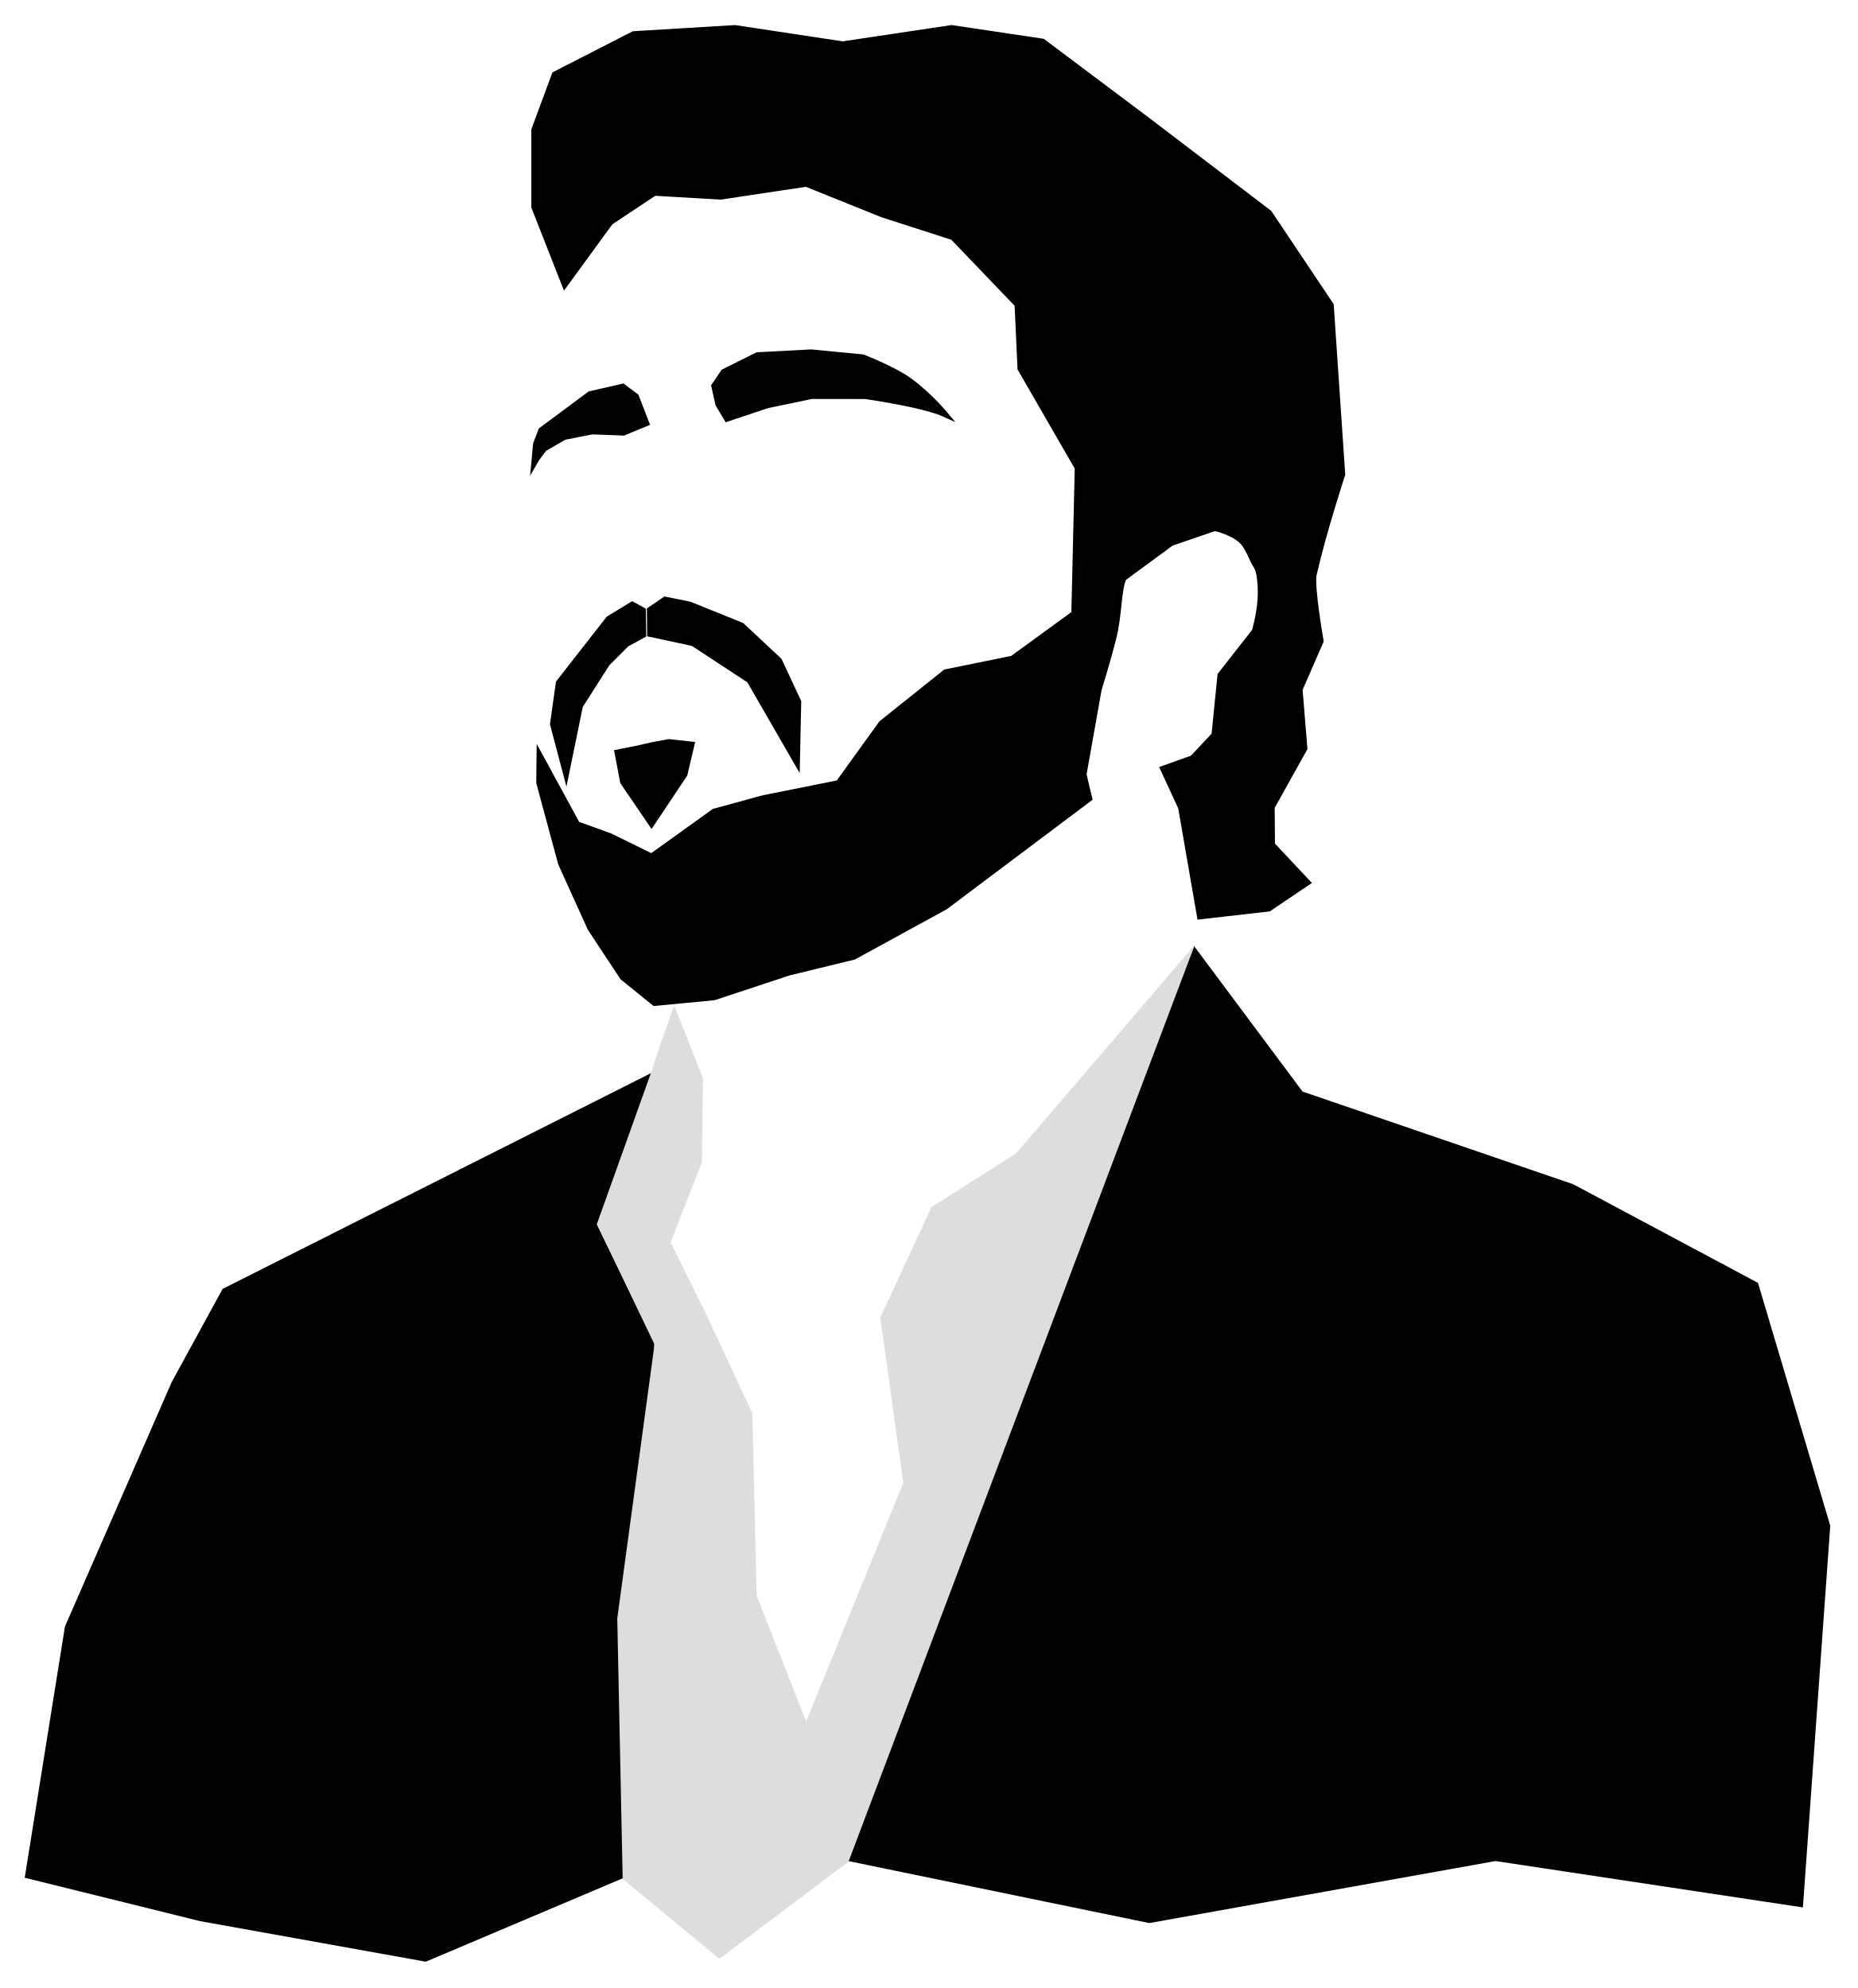
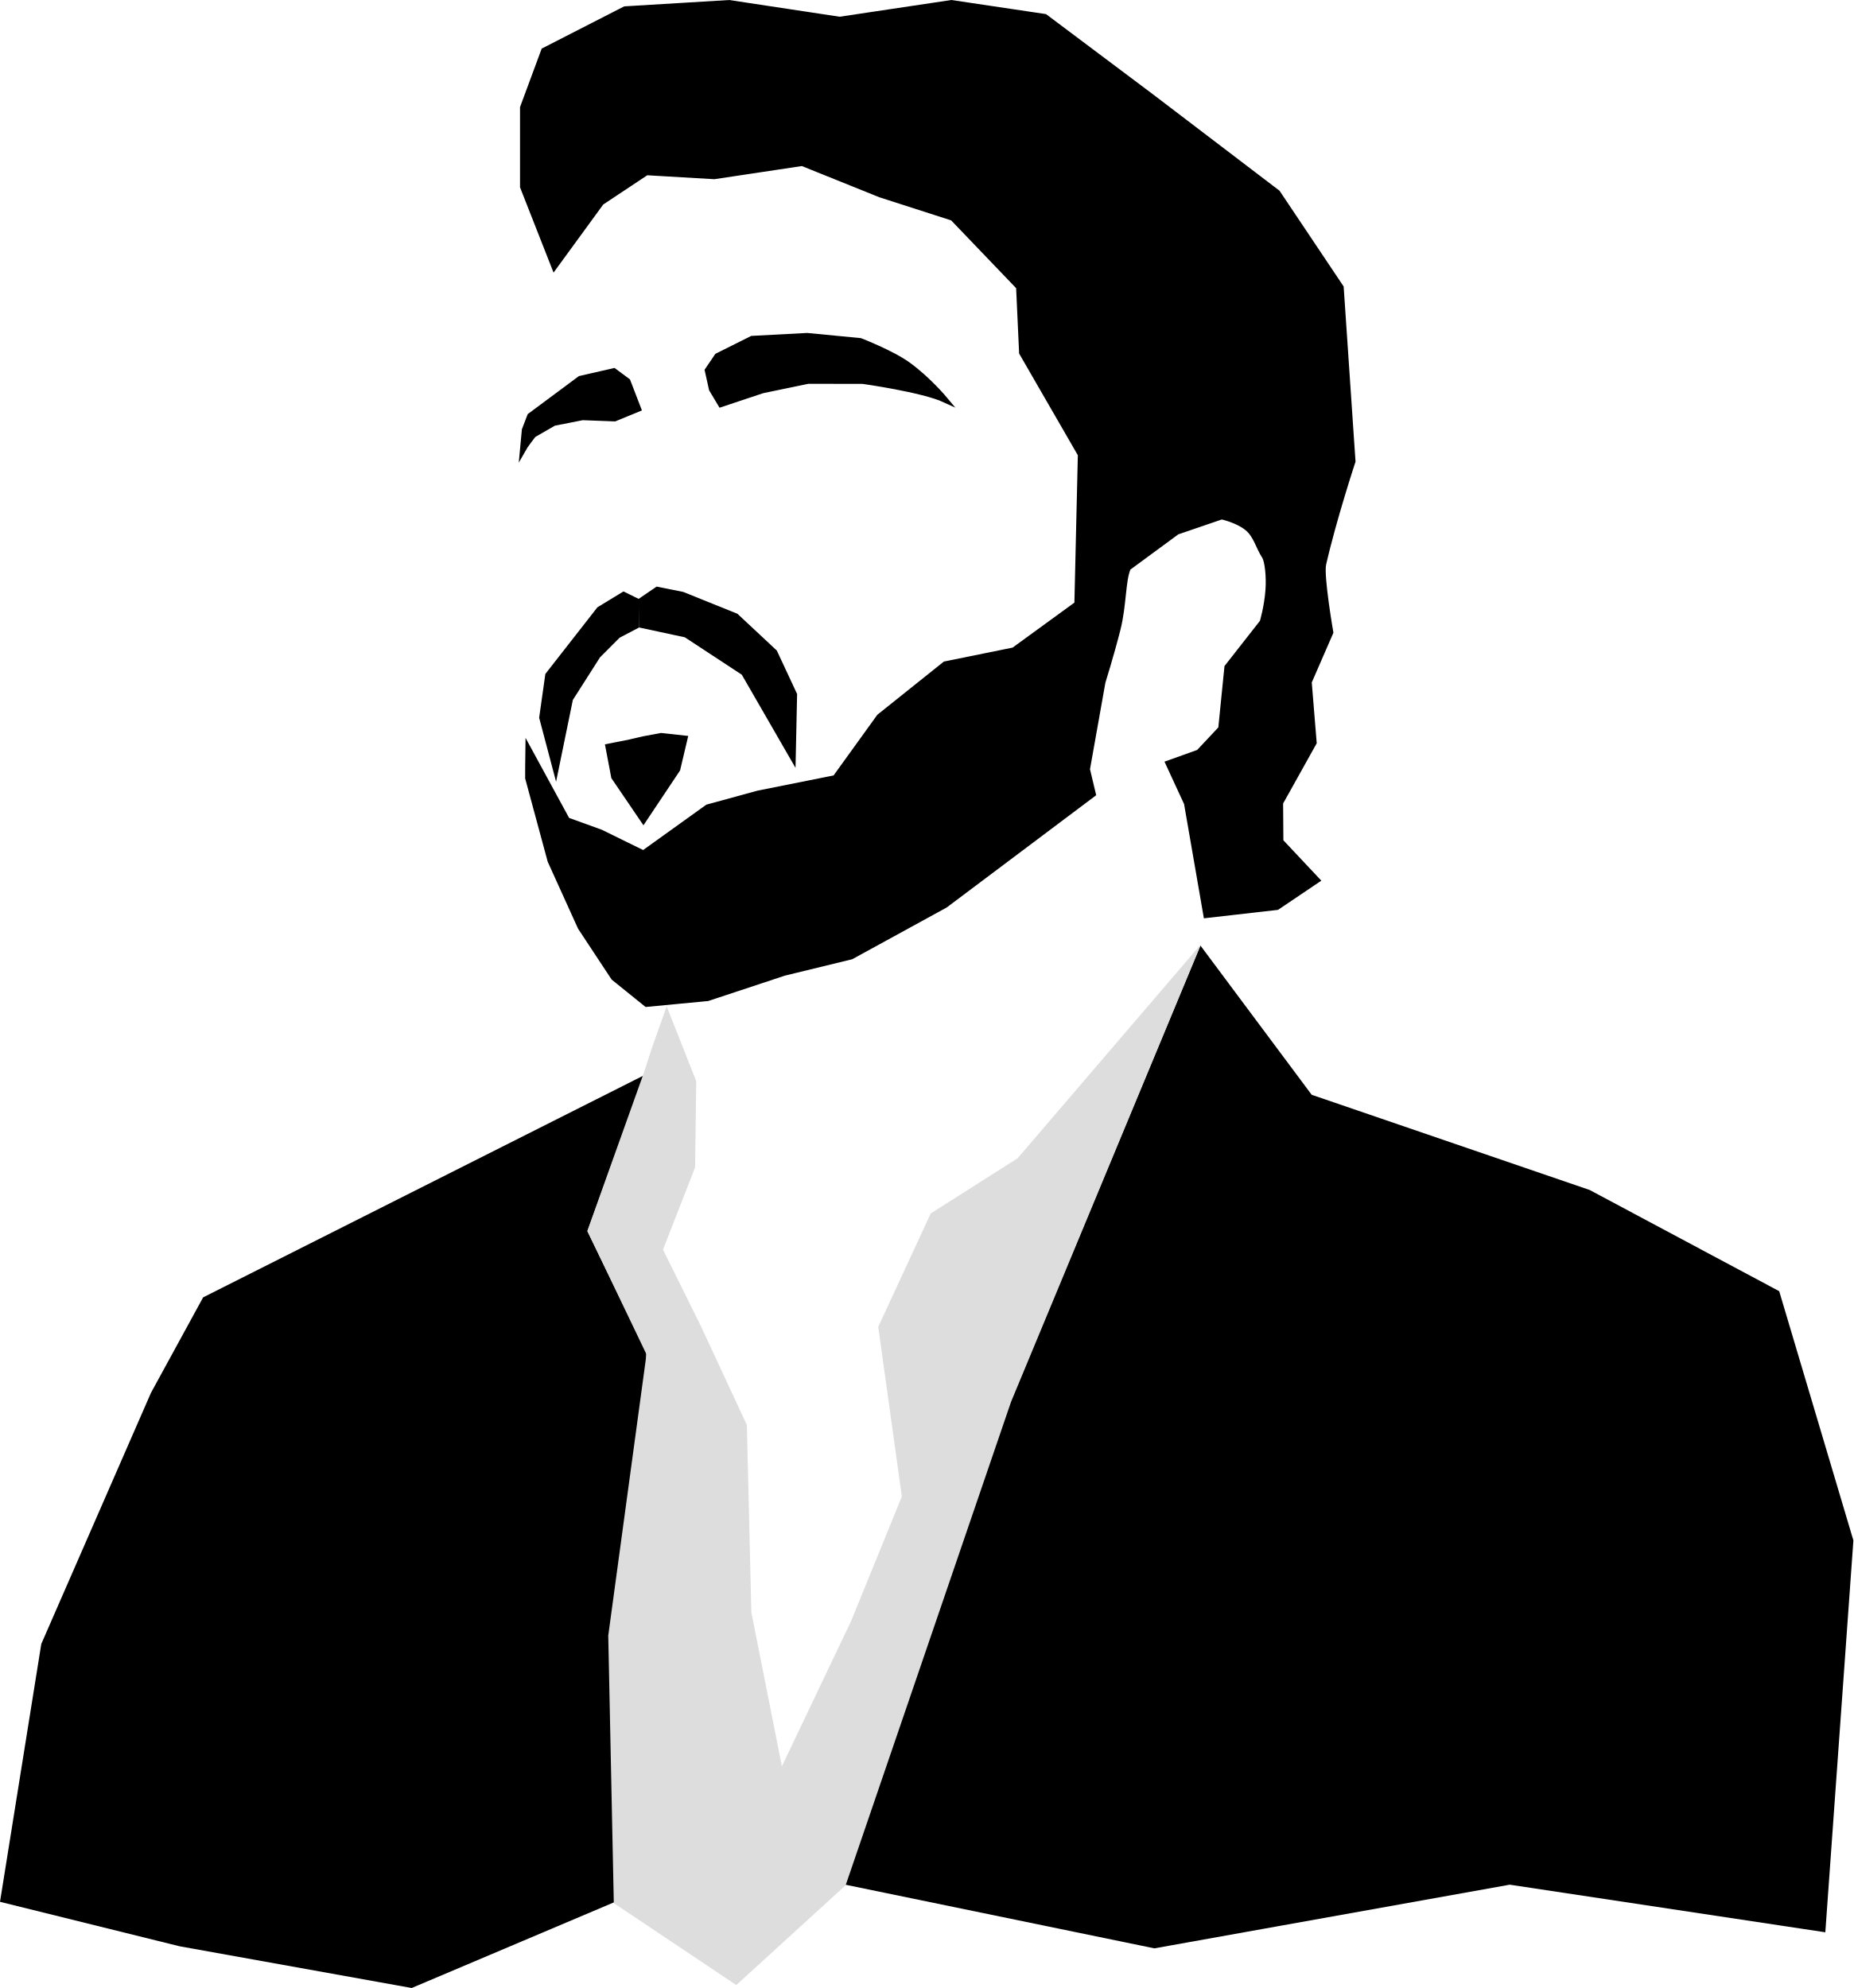
- <svg xmlns="http://www.w3.org/2000/svg" width="100%" height="100%" viewBox="0 0 669 716" version="1.1" xml:space="preserve" style="fill-rule:evenodd;clip-rule:evenodd;stroke-miterlimit:10;">
-   <g transform="matrix(1,0,0,1,8.38095,8.51306)">
-     <g transform="matrix(1,0,0,1,-172.932,-150.637)">
-       <g transform="matrix(0.998216,0,0,0.998216,0.828506,0.778409)">
-         <path d="M367.72,244.395L356.674,216.281L356.673,188.465L364.091,168.431L392.544,153.86L429.147,151.648L467.994,157.528L507.262,151.648L540.121,156.548L577.404,184.518L621.828,218.36L644.127,251.663L648.267,312.781C648.267,312.781 641.548,333.165 637.963,348.904C637.02,353.04 640.475,372.909 640.475,372.909L632.883,390.344L634.621,411.66L622.831,432.8L622.929,446.38L635.727,460.004L621.679,469.478L596.813,472.31L589.993,432.955L583.514,418.923L594.186,415.102L602.026,406.752L604.195,385.145L616.597,369.311C616.597,369.311 618.207,363.997 618.64,357.874C618.967,353.245 618.365,347.716 617.342,346.151C615.174,342.835 614.38,338.81 611.362,336.294C607.84,333.357 602.228,332.189 602.228,332.189L586.53,337.559L569.338,350.205C567.408,354.639 567.823,363.376 565.679,371.83C563.393,380.843 560.409,390.344 560.409,390.344L554.949,421.03L557.022,429.741L505.058,468.772L472.048,486.852L448.515,492.585L421.588,501.498L400.114,503.545L388.624,494.266L376.951,476.582L366.343,453.176L358.477,424.1C358.477,424.1 358.48,416.762 358.539,413.783L372.221,438.928L384.049,443.215L399.039,450.569L421.588,434.381L439.415,429.504L466.439,424.1L481.987,402.542L505.058,384.098L529.184,379.194L551.475,362.969L552.701,310.395L532.053,274.615L530.992,251.501L507.729,227.225L482.295,219.033L454.834,207.973L423.929,212.619L400.114,211.225L384.211,221.786L367.72,244.395Z" style="fill:rgb(2,2,4);fill-rule:nonzero;stroke:black;stroke-width:2px;" />
-         <path d="M388.654,281.037L393.479,284.611L397.227,294.341L388.932,297.754L377.63,297.323L367.568,299.307L360.363,303.462C360.363,303.462 357.294,307.449 356.674,308.573L357.311,301.763L359.199,296.828L376.787,283.756L388.654,281.037Z" style="fill:rgb(2,2,4);fill-rule:nonzero;stroke:rgb(2,2,4);stroke-width:2px;" />
-         <path d="M425.005,275.778L421.588,280.815L423.063,287.448L426.231,292.741L440.858,287.867L456.883,284.54L476.097,284.566C476.097,284.566 497.088,287.474 505.058,291.153C505.058,291.153 499.177,284.066 492.02,278.879C486.308,274.74 475.241,270.471 475.241,270.471L456.584,268.666L437.2,269.691L425.005,275.778Z" style="fill:rgb(2,2,4);fill-rule:nonzero;stroke:rgb(2,2,4);stroke-width:2px;" />
-         <path d="M392.083,359.658L383.547,364.852L365.528,387.924L363.416,402.856L368.221,421.03L373.294,396.282L382.995,381.056L390.077,373.964L396.123,370.679L395.994,361.799L392.083,359.658Z" style="fill:rgb(2,2,4);fill-rule:nonzero;stroke:black;stroke-width:2px;" />
-         <path d="M398.356,361.662L398.456,370.366L413.982,373.7L434.351,387.077L451.564,416.931L452.039,394.786L445.098,379.904L431.537,367.228L412.764,359.658L403.898,357.874L398.356,361.662Z" style="fill:rgb(2,2,4);fill-rule:nonzero;stroke:black;stroke-width:2px;" />
-         <path d="M226.875,640.652L245.045,607.392L397.354,530.663L378.258,583.46L399.039,626.147L397.227,814.578L317.494,848.352L236.292,833.754L174.065,818.346L188.407,728.749L226.875,640.652Z" style="fill:rgb(2,2,4);fill-rule:nonzero;stroke:rgb(2,2,4);stroke-width:2px;" />
-         <path d="M595.015,484.975L470.031,812.06L578.617,834.435L703.467,812.061L813.449,828.654L823.223,692.191L797.326,605.155L731.175,569.824L633.257,536.28L595.015,484.975Z" style="fill:rgb(2,2,4);fill-rule:nonzero;stroke:rgb(2,2,4);stroke-width:2px;" />
-         <path d="M407.207,504.352L402.263,518.29L399.039,528.126L387.839,559.456L379.342,583.289L400.114,626.684L386.678,725.518L388.631,819.554L423.538,848.352L470.102,813.276L595.015,482.483L530.511,557.774L500,577.15L481.558,616.999L489.848,676.64L472.048,720.359L454.834,762.749L436.967,717.378L435.387,651.502L419.272,616.834L405.914,589.865L417.189,560.982L417.605,530.663L407.207,504.352Z" style="fill:rgb(221,221,221);fill-rule:nonzero;" />
-         <path d="M386.678,413.046L388.707,423.737L399.039,438.928L410.987,421.03L413.55,410.179L405.241,409.272L399.039,410.434L393.771,411.66L386.678,413.046Z" style="fill:rgb(2,2,4);fill-rule:nonzero;stroke:black;stroke-width:2px;" />
-       </g>
+ <svg xmlns="http://www.w3.org/2000/svg" xmlns:ns1="http://vectornator.io" height="100%" stroke-miterlimit="10" style="fill-rule:nonzero;clip-rule:evenodd;stroke-linecap:round;stroke-linejoin:round;" version="1.1" viewBox="172.932 150.637 651.302 698.752" width="100%" xml:space="preserve">
+   <defs />
+   <clipPath id="ArtboardFrame">
+     <rect height="698.752" width="651.302" x="172.932" y="150.637" />
+   </clipPath>
+   <g clip-path="url(#ArtboardFrame)" id="Layer" ns1:layerName="Layer">
+     <g opacity="1" ns1:layerName="Group 1">
+       <path d="M367.72 244.395L356.674 216.281L356.673 188.465L364.091 168.431L392.544 153.86L429.147 151.648L467.994 157.528L507.262 151.648L540.121 156.548L577.404 184.518L621.828 218.36L644.127 251.663L648.267 312.781C648.267 312.781 641.548 333.165 637.963 348.904C637.02 353.04 640.475 372.909 640.475 372.909L632.883 390.344L634.621 411.66L622.831 432.8L622.929 446.38L635.727 460.004L621.679 469.478L596.813 472.31L589.993 432.955L583.514 418.923L594.186 415.102L602.026 406.752L604.195 385.145L616.597 369.311C616.597 369.311 618.207 363.997 618.64 357.874C618.967 353.245 618.365 347.716 617.342 346.151C615.174 342.835 614.38 338.81 611.362 336.294C607.84 333.357 602.228 332.189 602.228 332.189L586.53 337.559L569.338 350.205C567.408 354.639 567.823 363.376 565.679 371.83C563.393 380.843 560.409 390.344 560.409 390.344L554.949 421.03L557.022 429.741L505.058 468.772L472.048 486.852L448.515 492.585L421.588 501.498L400.114 503.545L388.624 494.266L376.951 476.582L366.343 453.176L358.477 424.1C358.477 424.1 358.48 416.762 358.539 413.783L372.221 438.928L384.049 443.215L399.039 450.569L421.588 434.381L439.415 429.504L466.439 424.1L481.987 402.542L505.058 384.098L529.184 379.194L551.475 362.969L552.701 310.395L532.053 274.615L530.992 251.501L507.729 227.225L482.295 219.033L454.834 207.973L423.929 212.619L400.114 211.225L384.211 221.786L367.72 244.395Z" fill="#000000" fill-rule="nonzero" opacity="1" stroke="#000000" stroke-linecap="butt" stroke-linejoin="miter" stroke-width="2" ns1:layerName="Curve 1" />
+       <path d="M388.654 281.037L393.479 284.611L397.227 294.341L388.932 297.754L377.63 297.323L367.568 299.307L360.363 303.462C360.363 303.462 357.294 307.449 356.674 308.573L357.311 301.763L359.199 296.828L376.787 283.756L388.654 281.037Z" fill="#000000" fill-rule="nonzero" opacity="1" stroke="#000000" stroke-linecap="butt" stroke-linejoin="miter" stroke-width="2" ns1:layerName="Curve 2" />
+       <path d="M425.005 275.778L421.588 280.815L423.063 287.448L426.231 292.741L440.858 287.867L456.883 284.54L476.097 284.566C476.097 284.566 497.088 287.474 505.058 291.153C505.058 291.153 499.177 284.066 492.02 278.879C486.308 274.74 475.241 270.471 475.241 270.471L456.584 268.666L437.2 269.691L425.005 275.778Z" fill="#000000" fill-rule="nonzero" opacity="1" stroke="#000000" stroke-linecap="butt" stroke-linejoin="miter" stroke-width="2" ns1:layerName="Curve 3" />
+       <path d="M392.083 359.658L383.547 364.852L365.528 387.924L363.416 402.856L368.221 421.03L373.294 396.282L382.995 381.056L390.077 373.964L396.483 370.607L396.534 361.835L392.083 359.658Z" fill="#000000" fill-rule="nonzero" opacity="1" stroke="#000000" stroke-linecap="butt" stroke-linejoin="miter" stroke-width="2" ns1:layerName="Curve 4" />
+       <path d="M398.356 361.662L398.456 370.366L413.982 373.7L434.351 387.077L451.564 416.931L452.039 394.786L445.098 379.904L431.537 367.228L412.764 359.658L403.898 357.874L398.356 361.662Z" fill="#000000" fill-rule="nonzero" opacity="1" stroke="#000000" stroke-linecap="butt" stroke-linejoin="miter" stroke-width="2" ns1:layerName="Curve 5" />
+       <path d="M226.875 640.652L245.045 607.392L397.354 530.663L378.258 583.46L399.039 626.147L397.227 814.578L317.494 848.352L236.292 833.754L174.065 818.346L188.407 728.749L226.875 640.652Z" fill="#000000" fill-rule="nonzero" opacity="1" stroke="#000000" stroke-linecap="butt" stroke-linejoin="miter" stroke-width="2" ns1:layerName="Curve 6" />
+       <path d="M595.015 484.975L528.456 645L470.031 812.06L578.617 834.435L703.467 812.061L813.449 828.654L823.223 692.191L797.326 605.155L731.175 569.824L633.257 536.28L595.015 484.975Z" fill="#000000" fill-rule="nonzero" opacity="1" stroke="#000000" stroke-linecap="butt" stroke-linejoin="miter" stroke-width="2" ns1:layerName="Curve 7" />
+       <path d="M407.207 504.352L402.263 518.29L399.039 528.126L387.839 559.456L379.342 583.289L400.114 626.684L386.678 725.518L388.631 819.554L431.67 848.352L470.102 813.276L528.228 643.352L595.015 482.483L530.511 557.774L500 577.15L481.558 616.999L489.848 676.64L472.048 720.359L447.694 771.476L436.967 717.378L435.387 651.502L419.272 616.834L405.914 589.865L417.189 560.982L417.605 530.663L407.207 504.352Z" fill="#dddddd" fill-rule="nonzero" opacity="1" stroke="none" ns1:layerName="Curve 8" />
+       <path d="M386.678 413.046L388.707 423.737L399.039 438.928L410.987 421.03L413.55 410.179L405.241 409.272L399.039 410.434L393.771 411.66L386.678 413.046Z" fill="#000000" fill-rule="nonzero" opacity="1" stroke="#000000" stroke-linecap="butt" stroke-linejoin="miter" stroke-width="2" ns1:layerName="Curve 9" />
    </g>
  </g>
</svg>
